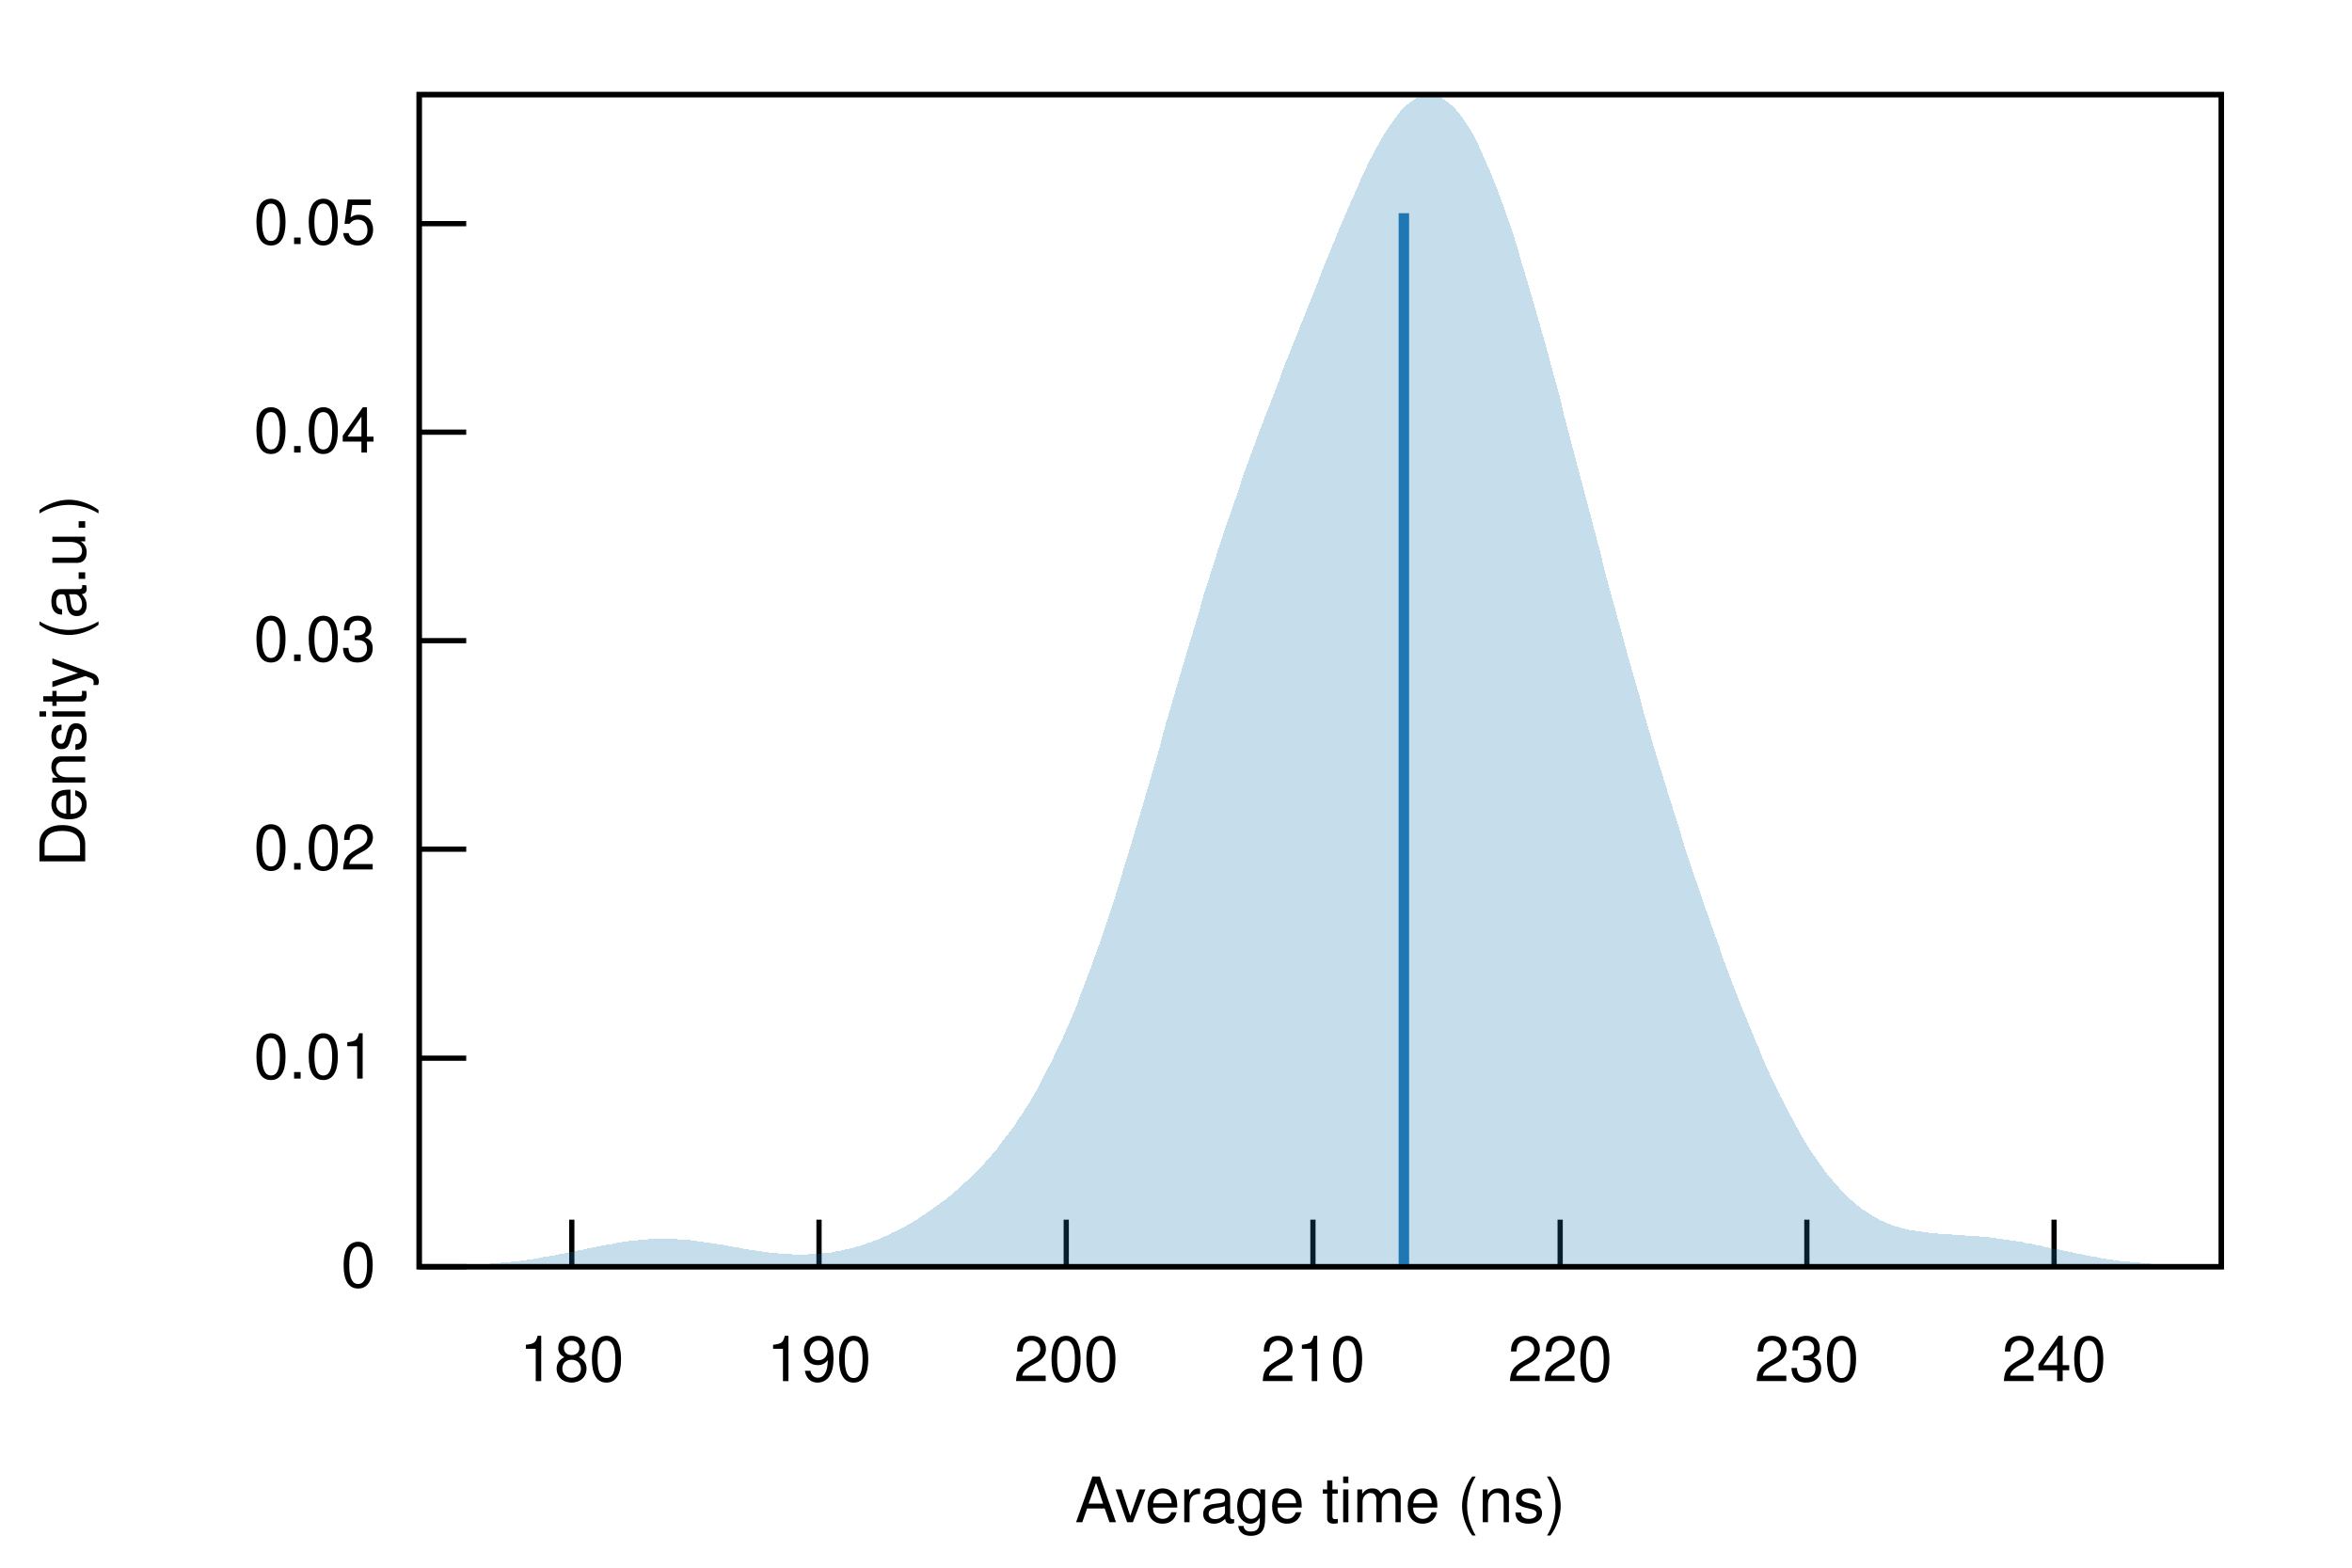
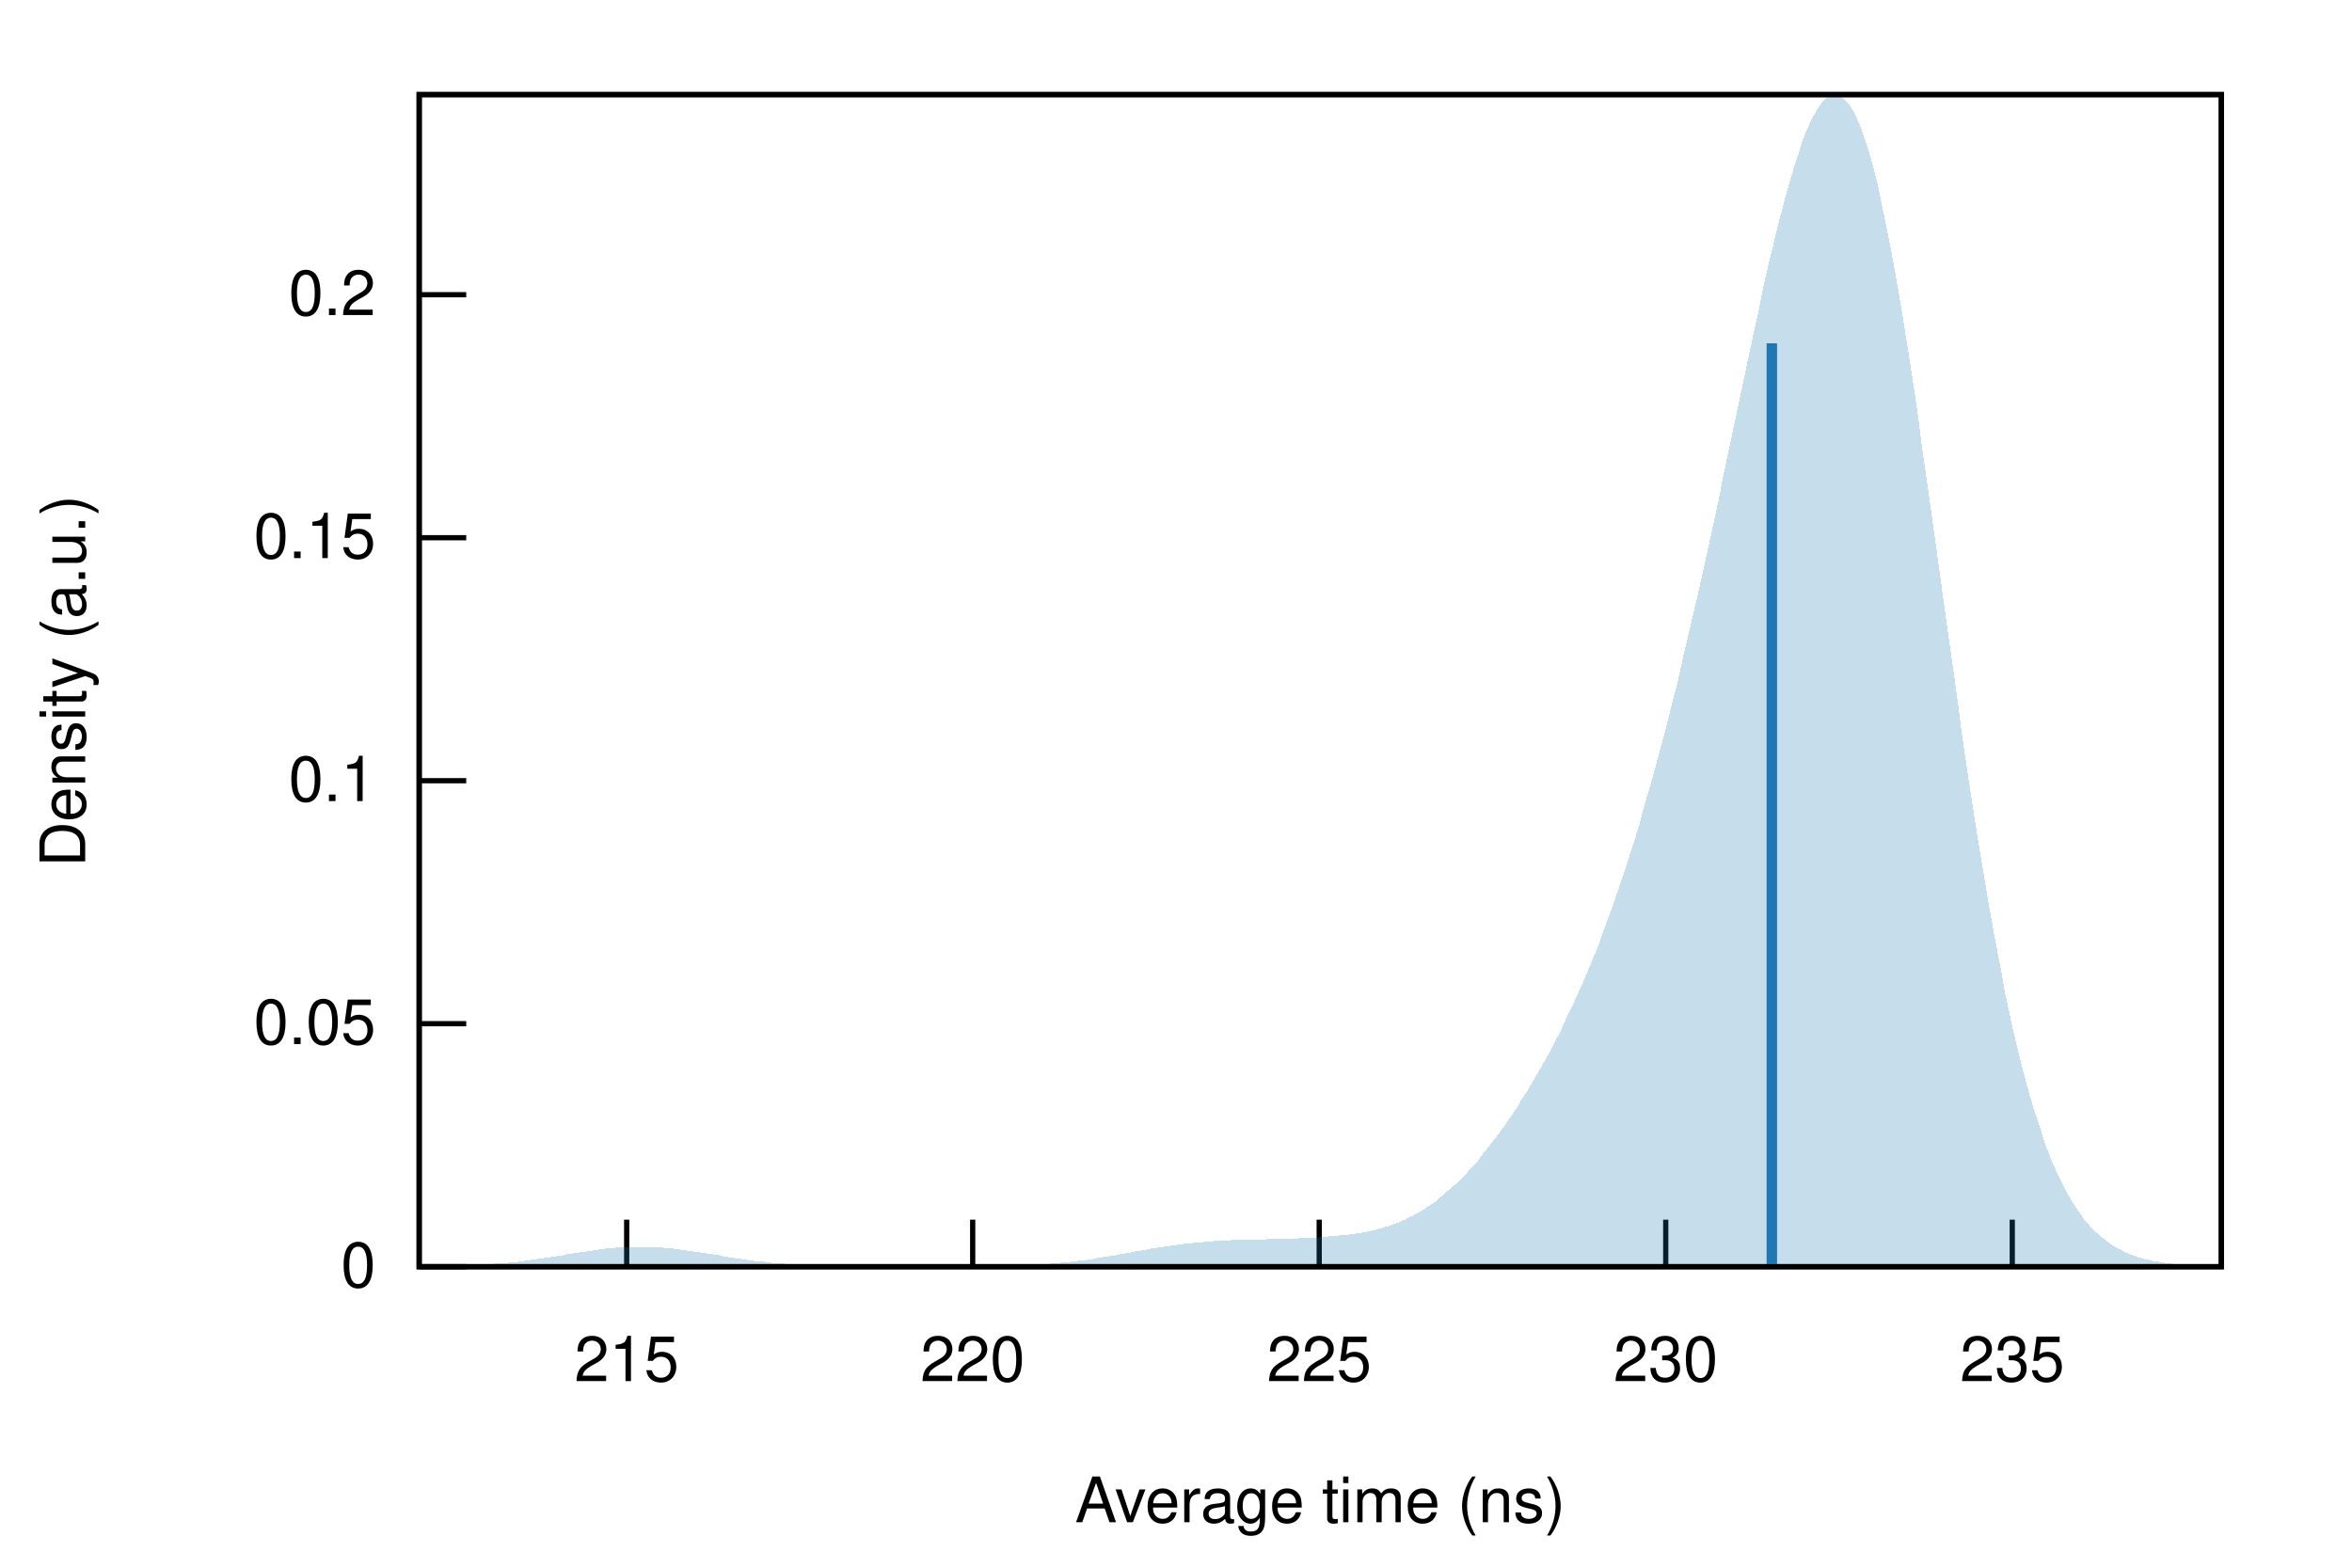
<svg xmlns="http://www.w3.org/2000/svg" xmlns:xlink="http://www.w3.org/1999/xlink" viewBox="0 0 450 300">
  <g id="gnuplot_canvas">
    <rect x="0" y="0" width="450" height="300" fill="none" />
    <defs>
      <circle id="gpDot" r="0.5" stroke-width="0.5" />
      <path id="gpPt0" stroke-width="0.222" stroke="currentColor" d="M-1,0 h2 M0,-1 v2" />
      <path id="gpPt1" stroke-width="0.222" stroke="currentColor" d="M-1,-1 L1,1 M1,-1 L-1,1" />
      <path id="gpPt2" stroke-width="0.222" stroke="currentColor" d="M-1,0 L1,0 M0,-1 L0,1 M-1,-1 L1,1 M-1,1 L1,-1" />
      <rect id="gpPt3" stroke-width="0.222" stroke="currentColor" x="-1" y="-1" width="2" height="2" />
      <rect id="gpPt4" stroke-width="0.222" stroke="currentColor" fill="currentColor" x="-1" y="-1" width="2" height="2" />
      <circle id="gpPt5" stroke-width="0.222" stroke="currentColor" cx="0" cy="0" r="1" />
      <use xlink:href="#gpPt5" id="gpPt6" fill="currentColor" stroke="none" />
      <path id="gpPt7" stroke-width="0.222" stroke="currentColor" d="M0,-1.33 L-1.33,0.67 L1.33,0.67 z" />
      <use xlink:href="#gpPt7" id="gpPt8" fill="currentColor" stroke="none" />
      <use xlink:href="#gpPt7" id="gpPt9" stroke="currentColor" transform="rotate(180)" />
      <use xlink:href="#gpPt9" id="gpPt10" fill="currentColor" stroke="none" />
      <use xlink:href="#gpPt3" id="gpPt11" stroke="currentColor" transform="rotate(45)" />
      <use xlink:href="#gpPt11" id="gpPt12" fill="currentColor" stroke="none" />
      <path id="gpPt13" stroke-width="0.222" stroke="currentColor" d="M0,1.330 L1.265,0.411 L0.782,-1.067 L-0.782,-1.076 L-1.265,0.411 z" />
      <use xlink:href="#gpPt13" id="gpPt14" fill="currentColor" stroke="none" />
      <filter id="textbox" filterUnits="objectBoundingBox" x="0" y="0" height="1" width="1">
        <feFlood flood-color="white" flood-opacity="1" result="bgnd" />
        <feComposite in="SourceGraphic" in2="bgnd" operator="atop" />
      </filter>
      <filter id="greybox" filterUnits="objectBoundingBox" x="0" y="0" height="1" width="1">
        <feFlood flood-color="lightgrey" flood-opacity="1" result="grey" />
        <feComposite in="SourceGraphic" in2="grey" operator="atop" />
      </filter>
    </defs>
    <g fill="none" color="white" stroke="currentColor" stroke-width="1.00" stroke-linecap="butt" stroke-linejoin="miter">
</g>
    <g fill="none" color="black" stroke="currentColor" stroke-width="1.00" stroke-linecap="butt" stroke-linejoin="miter">
      <path stroke="black" d="M80.2,242.4 L89.2,242.4  " />
      <g transform="translate(71.9,246.3)" stroke="none" fill="black" font-family="Helvetica" font-size="12.00" text-anchor="end">
        <text>
          <tspan font-family="Helvetica"> 0</tspan>
        </text>
      </g>
    </g>
    <g fill="none" color="black" stroke="currentColor" stroke-width="1.00" stroke-linecap="butt" stroke-linejoin="miter">
-       <path stroke="black" d="M80.2,202.5 L89.2,202.5  " />
-       <g transform="translate(71.9,206.4)" stroke="none" fill="black" font-family="Helvetica" font-size="12.00" text-anchor="end">
-         <text>
-           <tspan font-family="Helvetica"> 0.01</tspan>
-         </text>
-       </g>
-     </g>
-     <g fill="none" color="black" stroke="currentColor" stroke-width="1.00" stroke-linecap="butt" stroke-linejoin="miter">
-       <path stroke="black" d="M80.2,162.5 L89.2,162.5  " />
-       <g transform="translate(71.9,166.4)" stroke="none" fill="black" font-family="Helvetica" font-size="12.00" text-anchor="end">
-         <text>
-           <tspan font-family="Helvetica"> 0.02</tspan>
-         </text>
-       </g>
-     </g>
-     <g fill="none" color="black" stroke="currentColor" stroke-width="1.00" stroke-linecap="butt" stroke-linejoin="miter">
-       <path stroke="black" d="M80.2,122.6 L89.2,122.6  " />
-       <g transform="translate(71.9,126.5)" stroke="none" fill="black" font-family="Helvetica" font-size="12.00" text-anchor="end">
-         <text>
-           <tspan font-family="Helvetica"> 0.03</tspan>
-         </text>
-       </g>
-     </g>
-     <g fill="none" color="black" stroke="currentColor" stroke-width="1.00" stroke-linecap="butt" stroke-linejoin="miter">
-       <path stroke="black" d="M80.2,82.7 L89.2,82.7  " />
-       <g transform="translate(71.9,86.6)" stroke="none" fill="black" font-family="Helvetica" font-size="12.00" text-anchor="end">
-         <text>
-           <tspan font-family="Helvetica"> 0.04</tspan>
-         </text>
-       </g>
-     </g>
-     <g fill="none" color="black" stroke="currentColor" stroke-width="1.00" stroke-linecap="butt" stroke-linejoin="miter">
-       <path stroke="black" d="M80.2,42.8 L89.2,42.8  " />
-       <g transform="translate(71.9,46.7)" stroke="none" fill="black" font-family="Helvetica" font-size="12.00" text-anchor="end">
+       <path stroke="black" d="M80.2,195.9 L89.2,195.9  " />
+       <g transform="translate(71.9,199.8)" stroke="none" fill="black" font-family="Helvetica" font-size="12.00" text-anchor="end">
        <text>
          <tspan font-family="Helvetica"> 0.05</tspan>
        </text>
      </g>
    </g>
    <g fill="none" color="black" stroke="currentColor" stroke-width="1.00" stroke-linecap="butt" stroke-linejoin="miter">
-       <path stroke="black" d="M109.4,242.4 L109.4,233.4  " />
-       <g transform="translate(109.4,264.3)" stroke="none" fill="black" font-family="Helvetica" font-size="12.00" text-anchor="middle">
+       <path stroke="black" d="M80.2,149.4 L89.2,149.4  " />
+       <g transform="translate(71.9,153.3)" stroke="none" fill="black" font-family="Helvetica" font-size="12.00" text-anchor="end">
        <text>
-           <tspan font-family="Helvetica"> 180</tspan>
+           <tspan font-family="Helvetica"> 0.1</tspan>
        </text>
      </g>
    </g>
    <g fill="none" color="black" stroke="currentColor" stroke-width="1.00" stroke-linecap="butt" stroke-linejoin="miter">
-       <path stroke="black" d="M156.7,242.4 L156.7,233.4  " />
-       <g transform="translate(156.7,264.3)" stroke="none" fill="black" font-family="Helvetica" font-size="12.00" text-anchor="middle">
+       <path stroke="black" d="M80.2,102.9 L89.2,102.9  " />
+       <g transform="translate(71.9,106.8)" stroke="none" fill="black" font-family="Helvetica" font-size="12.00" text-anchor="end">
        <text>
-           <tspan font-family="Helvetica"> 190</tspan>
+           <tspan font-family="Helvetica"> 0.15</tspan>
        </text>
      </g>
    </g>
    <g fill="none" color="black" stroke="currentColor" stroke-width="1.00" stroke-linecap="butt" stroke-linejoin="miter">
-       <path stroke="black" d="M204.0,242.4 L204.0,233.4  " />
-       <g transform="translate(204.0,264.3)" stroke="none" fill="black" font-family="Helvetica" font-size="12.00" text-anchor="middle">
+       <path stroke="black" d="M80.2,56.4 L89.2,56.4  " />
+       <g transform="translate(71.9,60.3)" stroke="none" fill="black" font-family="Helvetica" font-size="12.00" text-anchor="end">
        <text>
-           <tspan font-family="Helvetica"> 200</tspan>
+           <tspan font-family="Helvetica"> 0.2</tspan>
        </text>
      </g>
    </g>
    <g fill="none" color="black" stroke="currentColor" stroke-width="1.00" stroke-linecap="butt" stroke-linejoin="miter">
-       <path stroke="black" d="M251.2,242.4 L251.2,233.4  " />
-       <g transform="translate(251.2,264.3)" stroke="none" fill="black" font-family="Helvetica" font-size="12.00" text-anchor="middle">
+       <path stroke="black" d="M119.9,242.4 L119.9,233.4  " />
+       <g transform="translate(119.9,264.3)" stroke="none" fill="black" font-family="Helvetica" font-size="12.00" text-anchor="middle">
        <text>
-           <tspan font-family="Helvetica"> 210</tspan>
+           <tspan font-family="Helvetica"> 215</tspan>
        </text>
      </g>
    </g>
    <g fill="none" color="black" stroke="currentColor" stroke-width="1.00" stroke-linecap="butt" stroke-linejoin="miter">
-       <path stroke="black" d="M298.5,242.4 L298.5,233.4  " />
-       <g transform="translate(298.5,264.3)" stroke="none" fill="black" font-family="Helvetica" font-size="12.00" text-anchor="middle">
+       <path stroke="black" d="M186.1,242.4 L186.1,233.4  " />
+       <g transform="translate(186.1,264.3)" stroke="none" fill="black" font-family="Helvetica" font-size="12.00" text-anchor="middle">
        <text>
          <tspan font-family="Helvetica"> 220</tspan>
        </text>
      </g>
    </g>
    <g fill="none" color="black" stroke="currentColor" stroke-width="1.00" stroke-linecap="butt" stroke-linejoin="miter">
-       <path stroke="black" d="M345.7,242.4 L345.7,233.4  " />
-       <g transform="translate(345.7,264.3)" stroke="none" fill="black" font-family="Helvetica" font-size="12.00" text-anchor="middle">
+       <path stroke="black" d="M252.4,242.4 L252.4,233.4  " />
+       <g transform="translate(252.4,264.3)" stroke="none" fill="black" font-family="Helvetica" font-size="12.00" text-anchor="middle">
+         <text>
+           <tspan font-family="Helvetica"> 225</tspan>
+         </text>
+       </g>
+     </g>
+     <g fill="none" color="black" stroke="currentColor" stroke-width="1.00" stroke-linecap="butt" stroke-linejoin="miter">
+       <path stroke="black" d="M318.7,242.4 L318.7,233.4  " />
+       <g transform="translate(318.7,264.3)" stroke="none" fill="black" font-family="Helvetica" font-size="12.00" text-anchor="middle">
        <text>
          <tspan font-family="Helvetica"> 230</tspan>
        </text>
      </g>
    </g>
    <g fill="none" color="black" stroke="currentColor" stroke-width="1.00" stroke-linecap="butt" stroke-linejoin="miter">
-       <path stroke="black" d="M393.0,242.4 L393.0,233.4  " />
-       <g transform="translate(393.0,264.3)" stroke="none" fill="black" font-family="Helvetica" font-size="12.00" text-anchor="middle">
+       <path stroke="black" d="M385.0,242.4 L385.0,233.4  " />
+       <g transform="translate(385.0,264.3)" stroke="none" fill="black" font-family="Helvetica" font-size="12.00" text-anchor="middle">
        <text>
-           <tspan font-family="Helvetica"> 240</tspan>
+           <tspan font-family="Helvetica"> 235</tspan>
        </text>
      </g>
    </g>
    <g fill="none" color="black" stroke="currentColor" stroke-width="1.00" stroke-linecap="butt" stroke-linejoin="miter">
</g>
    <g fill="none" color="black" stroke="currentColor" stroke-width="1.00" stroke-linecap="butt" stroke-linejoin="miter">
      <path stroke="black" d="M80.2,18.1 L80.2,242.4 L425.0,242.4 L425.0,18.1 L80.2,18.1 Z  " />
    </g>
    <g fill="none" color="black" stroke="currentColor" stroke-width="1.00" stroke-linecap="butt" stroke-linejoin="miter">
      <g transform="translate(16.3,130.3) rotate(270)" stroke="none" fill="black" font-family="Helvetica" font-size="12.00" text-anchor="middle">
        <text>
          <tspan font-family="Helvetica">Density (a.u.)</tspan>
        </text>
      </g>
    </g>
    <g fill="none" color="black" stroke="currentColor" stroke-width="1.00" stroke-linecap="butt" stroke-linejoin="miter">
      <g transform="translate(252.6,291.3)" stroke="none" fill="black" font-family="Helvetica" font-size="12.00" text-anchor="middle">
        <text>
          <tspan font-family="Helvetica">Average time (ns)</tspan>
        </text>
      </g>
    </g>
    <g fill="none" color="black" stroke="currentColor" stroke-width="1.00" stroke-linecap="butt" stroke-linejoin="miter">
</g>
    <g id="gnuplot_plot_1">
      <g fill="none" color="black" stroke="currentColor" stroke-width="1.00" stroke-linecap="butt" stroke-linejoin="miter">
        <g stroke="none" shape-rendering="crispEdges">
-           <polygon fill="rgb( 31, 120, 180)" fill-opacity="0.25" points="80.2,242.3 80.9,242.3 81.6,242.3 82.3,242.3 83.0,242.3 83.7,242.3 84.3,242.3 85.0,242.3 85.7,242.2 86.4,242.2 87.1,242.2 87.8,242.2 88.5,242.1 89.2,242.1 89.9,242.1 90.6,242.1 91.3,242.0 91.9,242.0 92.6,241.9 93.3,241.9 94.0,241.8 94.7,241.8 95.4,241.7 96.1,241.6 96.8,241.6 97.5,241.5 98.2,241.4 98.9,241.3 99.5,241.3 100.2,241.2 100.9,241.1 101.6,241.0 102.3,240.9 103.0,240.8 103.7,240.6 104.4,240.5 105.1,240.4 105.8,240.3 106.5,240.1 107.1,240.0 107.8,239.9 108.5,239.7 109.2,239.6 109.9,239.5 110.6,239.3 111.3,239.2 112.0,239.0 112.7,238.9 113.4,238.7 114.1,238.6 114.7,238.5 115.4,238.3 116.1,238.2 116.8,238.1 117.5,238.0 118.2,237.8 118.9,237.7 119.6,237.6 120.3,237.5 121.0,237.4 121.7,237.4 122.3,237.3 123.0,237.2 123.7,237.2 124.4,237.1 125.1,237.1 125.8,237.1 126.5,237.1 127.2,237.1 127.9,237.1 128.6,237.1 129.3,237.1 130.0,237.2 130.6,237.2 131.3,237.3 132.0,237.3 132.7,237.4 133.4,237.5 134.1,237.6 134.8,237.7 135.5,237.8 136.2,237.9 136.9,238.0 137.6,238.1 138.2,238.2 138.9,238.3 139.6,238.5 140.3,238.6 141.0,238.7 141.7,238.8 142.4,239.0 143.1,239.1 143.8,239.2 144.5,239.3 145.2,239.4 145.8,239.5 146.5,239.6 147.2,239.7 147.9,239.8 148.6,239.8 149.3,239.9 150.0,240.0 150.7,240.0 151.4,240.0 152.1,240.1 152.8,240.1 153.4,240.1 154.1,240.1 154.8,240.0 155.5,240.0 156.2,240.0 156.9,239.9 157.6,239.8 158.3,239.8 159.0,239.7 159.7,239.5 160.4,239.4 161.0,239.3 161.7,239.1 162.4,239.0 163.1,238.8 163.8,238.6 164.5,238.4 165.2,238.2 165.9,237.9 166.6,237.7 167.3,237.4 168.0,237.2 168.6,236.9 169.3,236.6 170.0,236.3 170.7,235.9 171.4,235.6 172.1,235.2 172.8,234.9 173.5,234.5 174.2,234.1 174.9,233.7 175.6,233.3 176.2,232.8 176.9,232.4 177.6,231.9 178.3,231.4 179.0,230.9 179.7,230.4 180.4,229.9 181.1,229.4 181.8,228.8 182.5,228.2 183.2,227.6 183.8,227.0 184.5,226.4 185.2,225.8 185.9,225.1 186.6,224.4 187.3,223.7 188.0,223.0 188.7,222.2 189.4,221.4 190.1,220.6 190.8,219.8 191.4,218.9 192.1,218.0 192.8,217.1 193.5,216.2 194.2,215.2 194.9,214.1 195.6,213.1 196.3,212.0 197.0,210.9 197.7,209.7 198.4,208.5 199.0,207.3 199.7,206.0 200.4,204.6 201.1,203.3 201.8,201.8 202.5,200.4 203.2,198.9 203.9,197.3 204.6,195.7 205.3,194.1 206.0,192.4 206.6,190.6 207.3,188.9 208.0,187.0 208.7,185.2 209.4,183.2 210.1,181.3 210.8,179.3 211.5,177.2 212.2,175.1 212.9,173.0 213.6,170.8 214.3,168.6 214.9,166.4 215.6,164.2 216.3,161.9 217.0,159.6 217.7,157.2 218.4,154.9 219.1,152.5 219.8,150.1 220.5,147.7 221.2,145.3 221.9,142.9 222.5,140.5 223.2,138.0 223.9,135.6 224.6,133.2 225.3,130.8 226.0,128.4 226.7,126.1 227.4,123.7 228.1,121.4 228.8,119.1 229.5,116.8 230.1,114.5 230.8,112.3 231.5,110.1 232.2,107.9 232.9,105.7 233.6,103.6 234.3,101.5 235.0,99.4 235.7,97.4 236.4,95.4 237.1,93.4 237.7,91.4 238.4,89.5 239.1,87.6 239.8,85.7 240.5,83.8 241.2,81.9 241.9,80.1 242.6,78.3 243.3,76.5 244.0,74.7 244.7,72.9 245.3,71.1 246.0,69.3 246.7,67.6 247.4,65.8 248.1,64.1 248.8,62.3 249.5,60.6 250.2,58.8 250.9,57.1 251.6,55.4 252.3,53.6 252.9,51.9 253.6,50.2 254.3,48.5 255.0,46.8 255.7,45.1 256.4,43.4 257.1,41.8 257.8,40.1 258.5,38.5 259.2,37.0 259.9,35.4 260.5,33.9 261.2,32.5 261.9,31.0 262.6,29.7 263.3,28.4 264.0,27.1 264.7,25.9 265.4,24.8 266.1,23.8 266.8,22.8 267.5,21.9 268.1,21.1 268.8,20.4 269.5,19.8 270.2,19.3 270.9,18.8 271.6,18.5 272.3,18.3 273.0,18.1 273.7,18.1 274.4,18.2 275.1,18.4 275.7,18.7 276.4,19.1 277.1,19.6 277.8,20.2 278.5,20.9 279.2,21.7 279.9,22.7 280.6,23.7 281.3,24.8 282.0,26.0 282.7,27.4 283.3,28.8 284.0,30.3 284.7,31.9 285.4,33.5 286.1,35.3 286.8,37.1 287.5,39.0 288.2,41.0 288.9,43.0 289.6,45.1 290.3,47.3 290.9,49.5 291.6,51.8 292.3,54.1 293.0,56.5 293.7,58.9 294.4,61.4 295.1,63.8 295.8,66.3 296.5,68.9 297.2,71.5 297.9,74.0 298.6,76.6 299.2,79.3 299.9,81.9 300.6,84.6 301.3,87.2 302.0,89.9 302.7,92.5 303.4,95.2 304.1,97.8 304.8,100.5 305.5,103.1 306.2,105.7 306.8,108.4 307.5,111.0 308.2,113.6 308.9,116.1 309.6,118.7 310.3,121.2 311.0,123.8 311.7,126.3 312.4,128.8 313.1,131.2 313.8,133.6 314.4,136.1 315.1,138.4 315.8,140.8 316.5,143.2 317.2,145.5 317.9,147.8 318.6,150.0 319.3,152.3 320.0,154.5 320.7,156.7 321.4,158.9 322.0,161.0 322.7,163.2 323.4,165.3 324.1,167.4 324.8,169.4 325.5,171.5 326.2,173.5 326.9,175.5 327.6,177.5 328.3,179.4 329.0,181.3 329.6,183.2 330.3,185.1 331.0,187.0 331.7,188.8 332.4,190.6 333.1,192.4 333.8,194.1 334.5,195.8 335.2,197.5 335.9,199.2 336.6,200.8 337.2,202.4 337.9,204.0 338.6,205.5 339.3,207.0 340.0,208.4 340.7,209.9 341.4,211.2 342.1,212.6 342.8,213.9 343.5,215.2 344.2,216.4 344.8,217.6 345.5,218.7 346.2,219.9 346.9,220.9 347.6,221.9 348.3,222.9 349.0,223.9 349.7,224.8 350.4,225.6 351.1,226.5 351.8,227.2 352.4,228.0 353.1,228.7 353.8,229.3 354.5,229.9 355.2,230.5 355.9,231.1 356.6,231.6 357.3,232.0 358.0,232.5 358.7,232.9 359.4,233.3 360.0,233.6 360.7,233.9 361.4,234.2 362.1,234.5 362.8,234.7 363.5,234.9 364.2,235.1 364.9,235.3 365.6,235.4 366.3,235.5 367.0,235.6 367.6,235.7 368.3,235.8 369.0,235.9 369.7,236.0 370.4,236.0 371.1,236.1 371.8,236.1 372.5,236.2 373.2,236.2 373.9,236.3 374.6,236.3 375.2,236.4 375.9,236.4 376.6,236.5 377.3,236.5 378.0,236.6 378.7,236.6 379.4,236.7 380.1,236.7 380.8,236.8 381.5,236.9 382.2,237.0 382.9,237.1 383.5,237.2 384.2,237.3 384.9,237.4 385.6,237.5 386.3,237.6 387.0,237.7 387.7,237.9 388.4,238.0 389.1,238.1 389.8,238.3 390.5,238.4 391.1,238.6 391.8,238.7 392.5,238.9 393.2,239.0 393.9,239.1 394.6,239.3 395.3,239.4 396.0,239.6 396.7,239.7 397.4,239.9 398.1,240.0 398.7,240.1 399.4,240.3 400.1,240.4 400.8,240.5 401.5,240.6 402.2,240.8 402.9,240.9 403.6,241.0 404.3,241.1 405.0,241.2 405.7,241.3 406.3,241.3 407.0,241.4 407.7,241.5 408.4,241.6 409.1,241.6 409.8,241.7 410.5,241.8 411.2,241.8 411.9,241.9 412.6,241.9 413.3,242.0 413.9,242.0 414.6,242.1 415.3,242.1 416.0,242.1 416.7,242.1 417.4,242.2 418.1,242.2 418.8,242.2 419.5,242.2 420.2,242.3 420.9,242.3 421.5,242.3 422.2,242.3 422.9,242.3 423.6,242.3 424.3,242.3 425.0,242.3 425.0,242.4 424.3,242.4 423.6,242.4 422.9,242.4 422.2,242.4 421.5,242.4 420.9,242.4 420.2,242.4 419.5,242.4 418.8,242.4 418.1,242.4 417.4,242.4 416.7,242.4 416.0,242.4 415.3,242.4 414.6,242.4 413.9,242.4 413.3,242.4 412.6,242.4 411.9,242.4 411.2,242.4 410.5,242.4 409.8,242.4 409.1,242.4 408.4,242.4 407.7,242.4 407.0,242.4 406.3,242.4 405.7,242.4 405.0,242.4 404.3,242.4 403.6,242.4 402.9,242.4 402.2,242.4 401.5,242.4 400.8,242.4 400.1,242.4 399.4,242.4 398.7,242.4 398.1,242.4 397.4,242.4 396.7,242.4 396.0,242.4 395.3,242.4 394.6,242.4 393.9,242.4 393.2,242.4 392.5,242.4 391.8,242.4 391.1,242.4 390.5,242.4 389.8,242.4 389.1,242.4 388.4,242.4 387.7,242.4 387.0,242.4 386.3,242.4 385.6,242.4 384.9,242.4 384.2,242.4 383.5,242.4 382.9,242.4 382.2,242.4 381.5,242.4 380.8,242.4 380.1,242.4 379.4,242.4 378.7,242.4 378.0,242.4 377.3,242.4 376.6,242.4 375.9,242.4 375.2,242.4 374.6,242.4 373.9,242.4 373.2,242.4 372.5,242.4 371.8,242.4 371.1,242.4 370.4,242.4 369.7,242.4 369.0,242.4 368.3,242.4 367.6,242.4 367.0,242.4 366.3,242.4 365.6,242.4 364.9,242.4 364.2,242.4 363.5,242.4 362.8,242.4 362.1,242.4 361.4,242.4 360.7,242.4 360.0,242.4 359.4,242.4 358.7,242.4 358.0,242.4 357.3,242.4 356.6,242.4 355.9,242.4 355.2,242.4 354.5,242.4 353.8,242.4 353.1,242.4 352.4,242.4 351.8,242.4 351.1,242.4 350.4,242.4 349.7,242.4 349.0,242.4 348.3,242.4 347.6,242.4 346.9,242.4 346.2,242.4 345.5,242.4 344.8,242.4 344.2,242.4 343.5,242.4 342.8,242.4 342.1,242.4 341.4,242.4 340.7,242.4 340.0,242.4 339.3,242.4 338.6,242.4 337.9,242.4 337.2,242.4 336.6,242.4 335.9,242.4 335.2,242.4 334.5,242.4 333.8,242.4 333.1,242.4 332.4,242.4 331.7,242.4 331.0,242.4 330.3,242.4 329.6,242.4 329.0,242.4 328.3,242.4 327.6,242.4 326.9,242.4 326.2,242.4 325.5,242.4 324.8,242.4 324.1,242.4 323.4,242.4 322.7,242.4 322.0,242.4 321.4,242.4 320.7,242.4 320.0,242.4 319.3,242.4 318.6,242.4 317.9,242.4 317.2,242.4 316.5,242.4 315.8,242.4 315.1,242.4 314.4,242.4 313.8,242.4 313.1,242.4 312.4,242.4 311.7,242.4 311.0,242.4 310.3,242.4 309.6,242.4 308.9,242.4 308.2,242.4 307.5,242.4 306.8,242.4 306.2,242.4 305.5,242.4 304.8,242.4 304.1,242.4 303.4,242.4 302.7,242.4 302.0,242.4 301.3,242.4 300.6,242.4 299.9,242.4 299.2,242.4 298.6,242.4 297.9,242.4 297.2,242.4 296.5,242.4 295.8,242.4 295.1,242.4 294.4,242.4 293.7,242.4 293.0,242.4 292.3,242.4 291.6,242.4 290.9,242.4 290.3,242.4 289.6,242.4 288.9,242.4 288.2,242.4 287.5,242.4 286.8,242.4 286.1,242.4 285.4,242.4 284.7,242.4 284.0,242.4 283.3,242.4 282.7,242.4 282.0,242.4 281.3,242.4 280.6,242.4 279.9,242.4 279.2,242.4 278.5,242.4 277.8,242.4 277.1,242.4 276.4,242.4 275.7,242.4 275.1,242.4 274.4,242.4 273.7,242.4 273.0,242.4 272.3,242.4 271.6,242.4 270.9,242.4 270.2,242.4 269.5,242.4 268.8,242.4 268.1,242.4 267.5,242.4 266.8,242.4 266.1,242.4 265.4,242.4 264.7,242.4 264.0,242.4 263.3,242.4 262.6,242.4 261.9,242.4 261.2,242.4 260.5,242.4 259.9,242.4 259.2,242.4 258.5,242.4 257.8,242.4 257.1,242.4 256.4,242.4 255.7,242.4 255.0,242.4 254.3,242.4 253.6,242.4 252.9,242.4 252.3,242.4 251.6,242.4 250.9,242.4 250.2,242.4 249.5,242.4 248.8,242.4 248.1,242.4 247.4,242.4 246.7,242.4 246.0,242.4 245.3,242.4 244.7,242.4 244.0,242.4 243.3,242.4 242.6,242.4 241.9,242.4 241.2,242.4 240.5,242.4 239.8,242.4 239.1,242.4 238.4,242.4 237.7,242.4 237.1,242.4 236.4,242.4 235.7,242.4 235.0,242.4 234.3,242.4 233.6,242.4 232.9,242.4 232.2,242.4 231.5,242.4 230.8,242.4 230.1,242.4 229.5,242.4 228.8,242.4 228.1,242.4 227.4,242.4 226.7,242.4 226.0,242.4 225.3,242.4 224.6,242.4 223.9,242.4 223.2,242.4 222.5,242.4 221.9,242.4 221.2,242.4 220.5,242.4 219.8,242.4 219.1,242.4 218.4,242.4 217.7,242.4 217.0,242.4 216.3,242.4 215.6,242.4 214.9,242.4 214.3,242.4 213.6,242.4 212.9,242.4 212.2,242.4 211.5,242.4 210.8,242.4 210.1,242.4 209.4,242.4 208.7,242.4 208.0,242.4 207.3,242.4 206.6,242.4 206.0,242.4 205.3,242.4 204.6,242.4 203.9,242.4 203.2,242.4 202.5,242.4 201.8,242.4 201.1,242.4 200.4,242.4 199.7,242.4 199.0,242.4 198.4,242.4 197.7,242.4 197.0,242.4 196.3,242.4 195.6,242.4 194.9,242.4 194.2,242.4 193.5,242.4 192.8,242.4 192.1,242.4 191.4,242.4 190.8,242.4 190.1,242.4 189.4,242.4 188.7,242.4 188.0,242.4 187.3,242.4 186.6,242.4 185.9,242.4 185.2,242.4 184.5,242.4 183.8,242.4 183.2,242.4 182.5,242.4 181.8,242.4 181.1,242.4 180.4,242.4 179.7,242.4 179.0,242.4 178.3,242.4 177.6,242.4 176.9,242.4 176.2,242.4 175.6,242.4 174.9,242.4 174.2,242.4 173.5,242.4 172.8,242.4 172.1,242.4 171.4,242.4 170.7,242.4 170.0,242.4 169.3,242.4 168.6,242.4 168.0,242.4 167.3,242.4 166.6,242.4 165.9,242.4 165.2,242.4 164.5,242.4 163.8,242.4 163.1,242.4 162.4,242.4 161.7,242.4 161.0,242.4 160.4,242.4 159.7,242.4 159.0,242.4 158.3,242.4 157.6,242.4 156.9,242.4 156.2,242.4 155.5,242.4 154.8,242.4 154.1,242.4 153.4,242.4 152.8,242.4 152.1,242.4 151.4,242.4 150.7,242.4 150.0,242.4 149.3,242.4 148.6,242.4 147.9,242.4 147.2,242.4 146.5,242.4 145.8,242.4 145.2,242.4 144.5,242.4 143.8,242.4 143.1,242.4 142.4,242.4 141.7,242.4 141.0,242.4 140.3,242.4 139.6,242.4 138.9,242.4 138.2,242.4 137.6,242.4 136.9,242.4 136.2,242.4 135.5,242.4 134.8,242.4 134.1,242.4 133.4,242.4 132.7,242.4 132.0,242.4 131.3,242.4 130.6,242.4 130.0,242.4 129.3,242.4 128.6,242.4 127.9,242.4 127.2,242.4 126.5,242.4 125.8,242.4 125.1,242.4 124.4,242.4 123.7,242.4 123.0,242.4 122.3,242.4 121.7,242.4 121.0,242.4 120.3,242.4 119.6,242.4 118.9,242.4 118.2,242.4 117.5,242.4 116.8,242.4 116.1,242.4 115.4,242.4 114.7,242.4 114.1,242.4 113.4,242.4 112.7,242.4 112.0,242.4 111.3,242.4 110.6,242.4 109.9,242.4 109.2,242.4 108.5,242.4 107.8,242.4 107.1,242.4 106.5,242.4 105.8,242.4 105.1,242.4 104.4,242.4 103.7,242.4 103.0,242.4 102.3,242.4 101.6,242.4 100.9,242.4 100.2,242.4 99.5,242.4 98.9,242.4 98.2,242.4 97.5,242.4 96.8,242.4 96.1,242.4 95.4,242.4 94.7,242.4 94.0,242.4 93.3,242.4 92.6,242.4 91.9,242.4 91.3,242.4 90.6,242.4 89.9,242.4 89.2,242.4 88.5,242.4 87.8,242.4 87.1,242.4 86.4,242.4 85.7,242.4 85.0,242.4 84.3,242.4 83.7,242.4 83.0,242.4 82.3,242.4 81.6,242.4 80.9,242.4 80.2,242.4 " />
+           <polygon fill="rgb( 31, 120, 180)" fill-opacity="0.25" points="80.2,242.4 80.9,242.4 81.6,242.3 82.3,242.3 83.0,242.3 83.7,242.3 84.3,242.3 85.0,242.3 85.7,242.3 86.4,242.3 87.1,242.2 87.8,242.2 88.5,242.2 89.2,242.2 89.9,242.1 90.6,242.1 91.3,242.1 91.9,242.0 92.6,242.0 93.3,241.9 94.0,241.9 94.7,241.8 95.4,241.8 96.1,241.7 96.8,241.7 97.5,241.6 98.2,241.5 98.9,241.5 99.5,241.4 100.2,241.3 100.9,241.2 101.6,241.1 102.3,241.0 103.0,240.9 103.7,240.8 104.4,240.7 105.1,240.6 105.8,240.5 106.5,240.4 107.1,240.3 107.8,240.2 108.5,240.0 109.2,239.9 109.9,239.8 110.6,239.7 111.3,239.6 112.0,239.5 112.7,239.4 113.4,239.3 114.1,239.2 114.7,239.1 115.4,239.0 116.1,238.9 116.8,238.8 117.5,238.8 118.2,238.7 118.9,238.7 119.6,238.6 120.3,238.6 121.0,238.6 121.7,238.6 122.3,238.6 123.0,238.6 123.7,238.6 124.4,238.6 125.1,238.6 125.8,238.7 126.5,238.7 127.2,238.8 127.9,238.8 128.6,238.9 129.3,239.0 130.0,239.1 130.6,239.2 131.3,239.3 132.0,239.4 132.7,239.5 133.4,239.6 134.1,239.7 134.8,239.8 135.5,239.9 136.2,240.0 136.9,240.1 137.6,240.2 138.2,240.4 138.9,240.5 139.6,240.6 140.3,240.7 141.0,240.8 141.7,240.9 142.4,241.0 143.1,241.1 143.8,241.2 144.5,241.3 145.2,241.4 145.8,241.4 146.5,241.5 147.2,241.6 147.9,241.7 148.6,241.7 149.3,241.8 150.0,241.8 150.7,241.9 151.4,241.9 152.1,242.0 152.8,242.0 153.4,242.1 154.1,242.1 154.8,242.1 155.5,242.2 156.2,242.2 156.9,242.2 157.6,242.2 158.3,242.3 159.0,242.3 159.7,242.3 160.4,242.3 161.0,242.3 161.7,242.3 162.4,242.3 163.1,242.3 163.8,242.3 164.5,242.4 165.2,242.4 165.9,242.4 166.6,242.4 167.3,242.4 168.0,242.4 168.6,242.4 169.3,242.4 170.0,242.4 170.7,242.4 171.4,242.4 172.1,242.4 172.8,242.4 173.5,242.4 174.2,242.4 174.9,242.4 175.6,242.4 176.2,242.4 176.9,242.4 177.6,242.4 178.3,242.4 179.0,242.4 179.7,242.4 180.4,242.4 181.1,242.4 181.8,242.4 182.5,242.4 183.2,242.4 183.8,242.4 184.5,242.4 185.2,242.4 185.9,242.4 186.6,242.4 187.3,242.3 188.0,242.3 188.7,242.3 189.4,242.3 190.1,242.3 190.8,242.3 191.4,242.3 192.1,242.3 192.8,242.2 193.5,242.2 194.2,242.2 194.9,242.2 195.6,242.2 196.3,242.1 197.0,242.1 197.7,242.1 198.4,242.0 199.0,242.0 199.7,241.9 200.4,241.9 201.1,241.8 201.8,241.8 202.5,241.7 203.2,241.6 203.9,241.6 204.6,241.5 205.3,241.4 206.0,241.3 206.6,241.2 207.3,241.2 208.0,241.1 208.7,241.0 209.4,240.9 210.1,240.7 210.8,240.6 211.5,240.5 212.2,240.4 212.9,240.3 213.6,240.2 214.3,240.0 214.9,239.9 215.6,239.8 216.3,239.7 217.0,239.5 217.7,239.4 218.4,239.3 219.1,239.2 219.8,239.0 220.5,238.9 221.2,238.8 221.9,238.7 222.5,238.6 223.2,238.5 223.9,238.4 224.6,238.3 225.3,238.2 226.0,238.1 226.7,238.0 227.4,237.9 228.1,237.9 228.8,237.8 229.5,237.7 230.1,237.7 230.8,237.6 231.5,237.6 232.2,237.5 232.9,237.5 233.6,237.4 234.3,237.4 235.0,237.4 235.7,237.3 236.4,237.3 237.1,237.3 237.7,237.3 238.4,237.3 239.1,237.2 239.8,237.2 240.5,237.2 241.2,237.2 241.9,237.2 242.6,237.1 243.3,237.1 244.0,237.1 244.7,237.1 245.3,237.1 246.0,237.0 246.7,237.0 247.4,237.0 248.1,237.0 248.8,236.9 249.5,236.9 250.2,236.9 250.9,236.8 251.6,236.8 252.3,236.8 252.9,236.7 253.6,236.7 254.3,236.6 255.0,236.6 255.7,236.5 256.4,236.4 257.1,236.4 257.8,236.3 258.5,236.2 259.2,236.1 259.9,236.0 260.5,235.9 261.2,235.8 261.9,235.6 262.6,235.5 263.3,235.3 264.0,235.1 264.7,234.9 265.4,234.7 266.1,234.5 266.8,234.2 267.5,234.0 268.1,233.7 268.8,233.4 269.5,233.0 270.2,232.7 270.9,232.3 271.6,231.9 272.3,231.5 273.0,231.0 273.7,230.6 274.4,230.1 275.1,229.6 275.7,229.0 276.4,228.4 277.1,227.8 277.8,227.2 278.5,226.6 279.2,225.9 279.9,225.2 280.6,224.5 281.3,223.7 282.0,222.9 282.7,222.2 283.3,221.3 284.0,220.5 284.7,219.6 285.4,218.7 286.1,217.8 286.8,216.9 287.5,215.9 288.2,214.9 288.9,213.9 289.6,212.9 290.3,211.9 290.9,210.8 291.6,209.7 292.3,208.6 293.0,207.4 293.7,206.2 294.4,205.0 295.1,203.8 295.8,202.6 296.5,201.3 297.2,200.0 297.9,198.6 298.6,197.3 299.2,195.9 299.9,194.4 300.6,193.0 301.3,191.5 302.0,189.9 302.7,188.4 303.4,186.7 304.1,185.1 304.8,183.4 305.5,181.7 306.2,179.9 306.8,178.1 307.5,176.2 308.2,174.3 308.9,172.3 309.6,170.3 310.3,168.3 311.0,166.2 311.7,164.0 312.4,161.8 313.1,159.6 313.8,157.3 314.4,154.9 315.1,152.5 315.8,150.1 316.5,147.6 317.2,145.0 317.9,142.4 318.6,139.8 319.3,137.1 320.0,134.3 320.7,131.6 321.4,128.7 322.0,125.8 322.7,122.9 323.4,119.9 324.1,116.9 324.8,113.9 325.5,110.8 326.2,107.6 326.9,104.5 327.6,101.3 328.3,98.1 329.0,94.8 329.6,91.6 330.3,88.3 331.0,85.0 331.7,81.7 332.4,78.4 333.1,75.1 333.8,71.8 334.5,68.5 335.2,65.2 335.9,62.0 336.6,58.8 337.2,55.7 337.9,52.6 338.6,49.6 339.3,46.7 340.0,43.8 340.7,41.1 341.4,38.4 342.1,35.9 342.8,33.5 343.5,31.2 344.2,29.1 344.8,27.1 345.5,25.3 346.2,23.7 346.9,22.3 347.6,21.0 348.3,20.0 349.0,19.2 349.7,18.6 350.4,18.2 351.1,18.1 351.8,18.2 352.4,18.6 353.1,19.2 353.8,20.0 354.5,21.1 355.2,22.5 355.9,24.1 356.6,26.0 357.3,28.1 358.0,30.5 358.7,33.1 359.4,35.9 360.0,39.0 360.7,42.3 361.4,45.7 362.1,49.4 362.8,53.3 363.5,57.3 364.2,61.6 364.9,65.9 365.6,70.4 366.3,75.0 367.0,79.8 367.6,84.6 368.3,89.5 369.0,94.4 369.7,99.4 370.4,104.4 371.1,109.5 371.8,114.5 372.5,119.6 373.2,124.6 373.9,129.5 374.6,134.5 375.2,139.3 375.9,144.1 376.6,148.8 377.3,153.4 378.0,157.9 378.7,162.3 379.4,166.5 380.1,170.7 380.8,174.7 381.5,178.6 382.2,182.3 382.9,185.9 383.5,189.4 384.2,192.7 384.9,195.9 385.6,199.0 386.3,201.9 387.0,204.6 387.7,207.3 388.4,209.8 389.1,212.1 389.8,214.3 390.5,216.4 391.1,218.4 391.8,220.3 392.5,222.0 393.2,223.6 393.9,225.2 394.6,226.6 395.3,227.9 396.0,229.2 396.7,230.3 397.4,231.4 398.1,232.4 398.7,233.3 399.4,234.1 400.1,234.9 400.8,235.6 401.5,236.2 402.2,236.8 402.9,237.4 403.6,237.9 404.3,238.4 405.0,238.8 405.7,239.1 406.3,239.5 407.0,239.8 407.7,240.1 408.4,240.3 409.1,240.6 409.8,240.8 410.5,241.0 411.2,241.1 411.9,241.3 412.6,241.4 413.3,241.5 413.9,241.6 414.6,241.7 415.3,241.8 416.0,241.9 416.7,242.0 417.4,242.0 418.1,242.1 418.8,242.1 419.5,242.1 420.2,242.2 420.9,242.2 421.5,242.2 422.2,242.3 422.9,242.3 423.6,242.3 424.3,242.3 425.0,242.3 425.0,242.4 424.3,242.4 423.6,242.4 422.9,242.4 422.2,242.4 421.5,242.4 420.9,242.4 420.2,242.4 419.5,242.4 418.8,242.4 418.1,242.4 417.4,242.4 416.7,242.4 416.0,242.4 415.3,242.4 414.6,242.4 413.9,242.4 413.3,242.4 412.6,242.4 411.9,242.4 411.2,242.4 410.5,242.4 409.8,242.4 409.1,242.4 408.4,242.4 407.7,242.4 407.0,242.4 406.3,242.4 405.7,242.4 405.0,242.4 404.3,242.4 403.6,242.4 402.9,242.4 402.2,242.4 401.5,242.4 400.8,242.4 400.1,242.4 399.4,242.4 398.7,242.4 398.1,242.4 397.4,242.4 396.7,242.4 396.0,242.4 395.3,242.4 394.6,242.4 393.9,242.4 393.2,242.4 392.5,242.4 391.8,242.4 391.1,242.4 390.5,242.4 389.8,242.4 389.1,242.4 388.4,242.4 387.7,242.4 387.0,242.4 386.3,242.4 385.6,242.4 384.9,242.4 384.2,242.4 383.5,242.4 382.9,242.4 382.2,242.4 381.5,242.4 380.8,242.4 380.1,242.4 379.4,242.4 378.7,242.4 378.0,242.4 377.3,242.4 376.6,242.4 375.9,242.4 375.2,242.4 374.6,242.4 373.9,242.4 373.2,242.4 372.5,242.4 371.8,242.4 371.1,242.4 370.4,242.4 369.7,242.4 369.0,242.4 368.3,242.4 367.6,242.4 367.0,242.4 366.3,242.4 365.6,242.4 364.9,242.4 364.2,242.4 363.5,242.4 362.8,242.4 362.1,242.4 361.4,242.4 360.7,242.4 360.0,242.4 359.4,242.4 358.7,242.4 358.0,242.4 357.3,242.4 356.6,242.4 355.9,242.4 355.2,242.4 354.5,242.4 353.8,242.4 353.1,242.4 352.4,242.4 351.8,242.4 351.1,242.4 350.4,242.4 349.7,242.4 349.0,242.4 348.3,242.4 347.6,242.4 346.9,242.4 346.2,242.4 345.5,242.4 344.8,242.4 344.2,242.4 343.5,242.4 342.8,242.4 342.1,242.4 341.4,242.4 340.7,242.4 340.0,242.4 339.3,242.4 338.6,242.4 337.9,242.4 337.2,242.4 336.6,242.4 335.9,242.4 335.2,242.4 334.5,242.4 333.8,242.4 333.1,242.4 332.4,242.4 331.7,242.4 331.0,242.4 330.3,242.4 329.6,242.4 329.0,242.4 328.3,242.4 327.6,242.4 326.9,242.4 326.2,242.4 325.5,242.4 324.8,242.4 324.1,242.4 323.4,242.4 322.7,242.4 322.0,242.4 321.4,242.4 320.7,242.4 320.0,242.4 319.3,242.4 318.6,242.4 317.9,242.4 317.2,242.4 316.5,242.4 315.8,242.4 315.1,242.4 314.4,242.4 313.8,242.4 313.1,242.4 312.4,242.4 311.7,242.4 311.0,242.4 310.3,242.4 309.6,242.4 308.9,242.4 308.2,242.4 307.5,242.4 306.8,242.4 306.2,242.4 305.5,242.4 304.8,242.4 304.1,242.4 303.4,242.4 302.7,242.4 302.0,242.4 301.3,242.4 300.6,242.4 299.9,242.4 299.2,242.4 298.6,242.4 297.9,242.4 297.2,242.4 296.5,242.4 295.8,242.4 295.1,242.4 294.4,242.4 293.7,242.4 293.0,242.4 292.3,242.4 291.6,242.4 290.9,242.4 290.3,242.4 289.6,242.4 288.9,242.4 288.2,242.4 287.5,242.4 286.8,242.4 286.1,242.4 285.4,242.4 284.7,242.4 284.0,242.4 283.3,242.4 282.7,242.4 282.0,242.4 281.3,242.4 280.6,242.4 279.9,242.4 279.2,242.4 278.5,242.4 277.8,242.4 277.1,242.4 276.4,242.4 275.7,242.4 275.1,242.4 274.4,242.4 273.7,242.4 273.0,242.4 272.3,242.4 271.6,242.4 270.9,242.4 270.2,242.4 269.5,242.4 268.8,242.4 268.1,242.4 267.5,242.4 266.8,242.4 266.1,242.4 265.4,242.4 264.7,242.4 264.0,242.4 263.3,242.4 262.6,242.4 261.9,242.4 261.2,242.4 260.5,242.4 259.9,242.4 259.2,242.4 258.5,242.4 257.8,242.4 257.1,242.4 256.4,242.4 255.7,242.4 255.0,242.4 254.3,242.4 253.6,242.4 252.9,242.4 252.3,242.4 251.6,242.4 250.9,242.4 250.2,242.4 249.5,242.4 248.8,242.4 248.1,242.4 247.4,242.4 246.7,242.4 246.0,242.4 245.3,242.4 244.7,242.4 244.0,242.4 243.3,242.4 242.6,242.4 241.9,242.4 241.2,242.4 240.5,242.4 239.8,242.4 239.1,242.4 238.4,242.4 237.7,242.4 237.1,242.4 236.4,242.4 235.7,242.4 235.0,242.4 234.3,242.4 233.6,242.4 232.9,242.4 232.2,242.4 231.5,242.4 230.8,242.4 230.1,242.4 229.5,242.4 228.8,242.4 228.1,242.4 227.4,242.4 226.7,242.4 226.0,242.4 225.3,242.4 224.6,242.4 223.9,242.4 223.2,242.4 222.5,242.4 221.9,242.4 221.2,242.4 220.5,242.4 219.8,242.4 219.1,242.4 218.4,242.4 217.7,242.4 217.0,242.4 216.3,242.4 215.6,242.4 214.9,242.4 214.3,242.4 213.6,242.4 212.9,242.4 212.2,242.4 211.5,242.4 210.8,242.4 210.1,242.4 209.4,242.4 208.7,242.4 208.0,242.4 207.3,242.4 206.6,242.4 206.0,242.4 205.3,242.4 204.6,242.4 203.9,242.4 203.2,242.4 202.5,242.4 201.8,242.4 201.1,242.4 200.4,242.4 199.7,242.4 199.0,242.4 198.4,242.4 197.7,242.4 197.0,242.4 196.3,242.4 195.6,242.4 194.9,242.4 194.2,242.4 193.5,242.4 192.8,242.4 192.1,242.4 191.4,242.4 190.8,242.4 190.1,242.4 189.4,242.4 188.7,242.4 188.0,242.4 187.3,242.4 186.6,242.4 185.9,242.4 185.2,242.4 184.5,242.4 183.8,242.4 183.2,242.4 182.5,242.4 181.8,242.4 181.1,242.4 180.4,242.4 179.7,242.4 179.0,242.4 178.3,242.4 177.6,242.4 176.9,242.4 176.2,242.4 175.6,242.4 174.9,242.4 174.2,242.4 173.5,242.4 172.8,242.4 172.1,242.4 171.4,242.4 170.7,242.4 170.0,242.4 169.3,242.4 168.6,242.4 168.0,242.4 167.3,242.4 166.6,242.4 165.9,242.4 165.2,242.4 164.5,242.4 163.8,242.4 163.1,242.4 162.4,242.4 161.7,242.4 161.0,242.4 160.4,242.4 159.7,242.4 159.0,242.4 158.3,242.4 157.6,242.4 156.9,242.4 156.2,242.4 155.5,242.4 154.8,242.4 154.1,242.4 153.4,242.4 152.8,242.4 152.1,242.4 151.4,242.4 150.7,242.4 150.0,242.4 149.3,242.4 148.6,242.4 147.9,242.4 147.2,242.4 146.5,242.4 145.8,242.4 145.2,242.4 144.5,242.4 143.8,242.4 143.1,242.4 142.4,242.4 141.7,242.4 141.0,242.4 140.3,242.4 139.6,242.4 138.9,242.4 138.2,242.4 137.6,242.4 136.9,242.4 136.2,242.4 135.5,242.4 134.8,242.4 134.1,242.4 133.4,242.4 132.7,242.4 132.0,242.4 131.3,242.4 130.6,242.4 130.0,242.4 129.3,242.4 128.6,242.4 127.9,242.4 127.2,242.4 126.5,242.4 125.8,242.4 125.1,242.4 124.4,242.4 123.7,242.4 123.0,242.4 122.3,242.4 121.7,242.4 121.0,242.4 120.3,242.4 119.6,242.4 118.9,242.4 118.2,242.4 117.5,242.4 116.8,242.4 116.1,242.4 115.4,242.4 114.7,242.4 114.1,242.4 113.4,242.4 112.7,242.4 112.0,242.4 111.3,242.4 110.6,242.4 109.9,242.4 109.2,242.4 108.5,242.4 107.8,242.4 107.1,242.4 106.5,242.4 105.8,242.4 105.1,242.4 104.4,242.4 103.7,242.4 103.0,242.4 102.3,242.4 101.6,242.4 100.9,242.4 100.2,242.4 99.5,242.4 98.9,242.4 98.2,242.4 97.5,242.4 96.8,242.4 96.1,242.4 95.4,242.4 94.7,242.4 94.0,242.4 93.3,242.4 92.6,242.4 91.9,242.4 91.3,242.4 90.6,242.4 89.9,242.4 89.2,242.4 88.5,242.4 87.8,242.4 87.1,242.4 86.4,242.4 85.7,242.4 85.0,242.4 84.3,242.4 83.7,242.4 83.0,242.4 82.3,242.4 81.6,242.4 80.9,242.4 80.2,242.4 " />
        </g>
      </g>
    </g>
    <g id="gnuplot_plot_2">
      <g fill="none" color="white" stroke="rgb( 31, 120, 180)" stroke-width="2.00" stroke-linecap="butt" stroke-linejoin="miter">
</g>
      <g fill="none" color="black" stroke="currentColor" stroke-width="2.00" stroke-linecap="butt" stroke-linejoin="miter">
-         <path stroke="rgb( 31, 120, 180)" d="M268.6,242.4 L268.6,40.8  " />
+         <path stroke="rgb( 31, 120, 180)" d="M339.0,242.4 L339.0,65.7  " />
      </g>
    </g>
    <g fill="none" color="black" stroke="currentColor" stroke-width="2.00" stroke-linecap="butt" stroke-linejoin="miter">
</g>
    <g fill="none" color="black" stroke="black" stroke-width="1.00" stroke-linecap="butt" stroke-linejoin="miter">
</g>
    <g fill="none" color="black" stroke="currentColor" stroke-width="1.00" stroke-linecap="butt" stroke-linejoin="miter">
      <path stroke="black" d="M80.2,18.1 L80.2,242.4 L425.0,242.4 L425.0,18.1 L80.2,18.1 Z  " />
    </g>
    <g fill="none" color="black" stroke="currentColor" stroke-width="1.00" stroke-linecap="butt" stroke-linejoin="miter">
</g>
  </g>
</svg>
